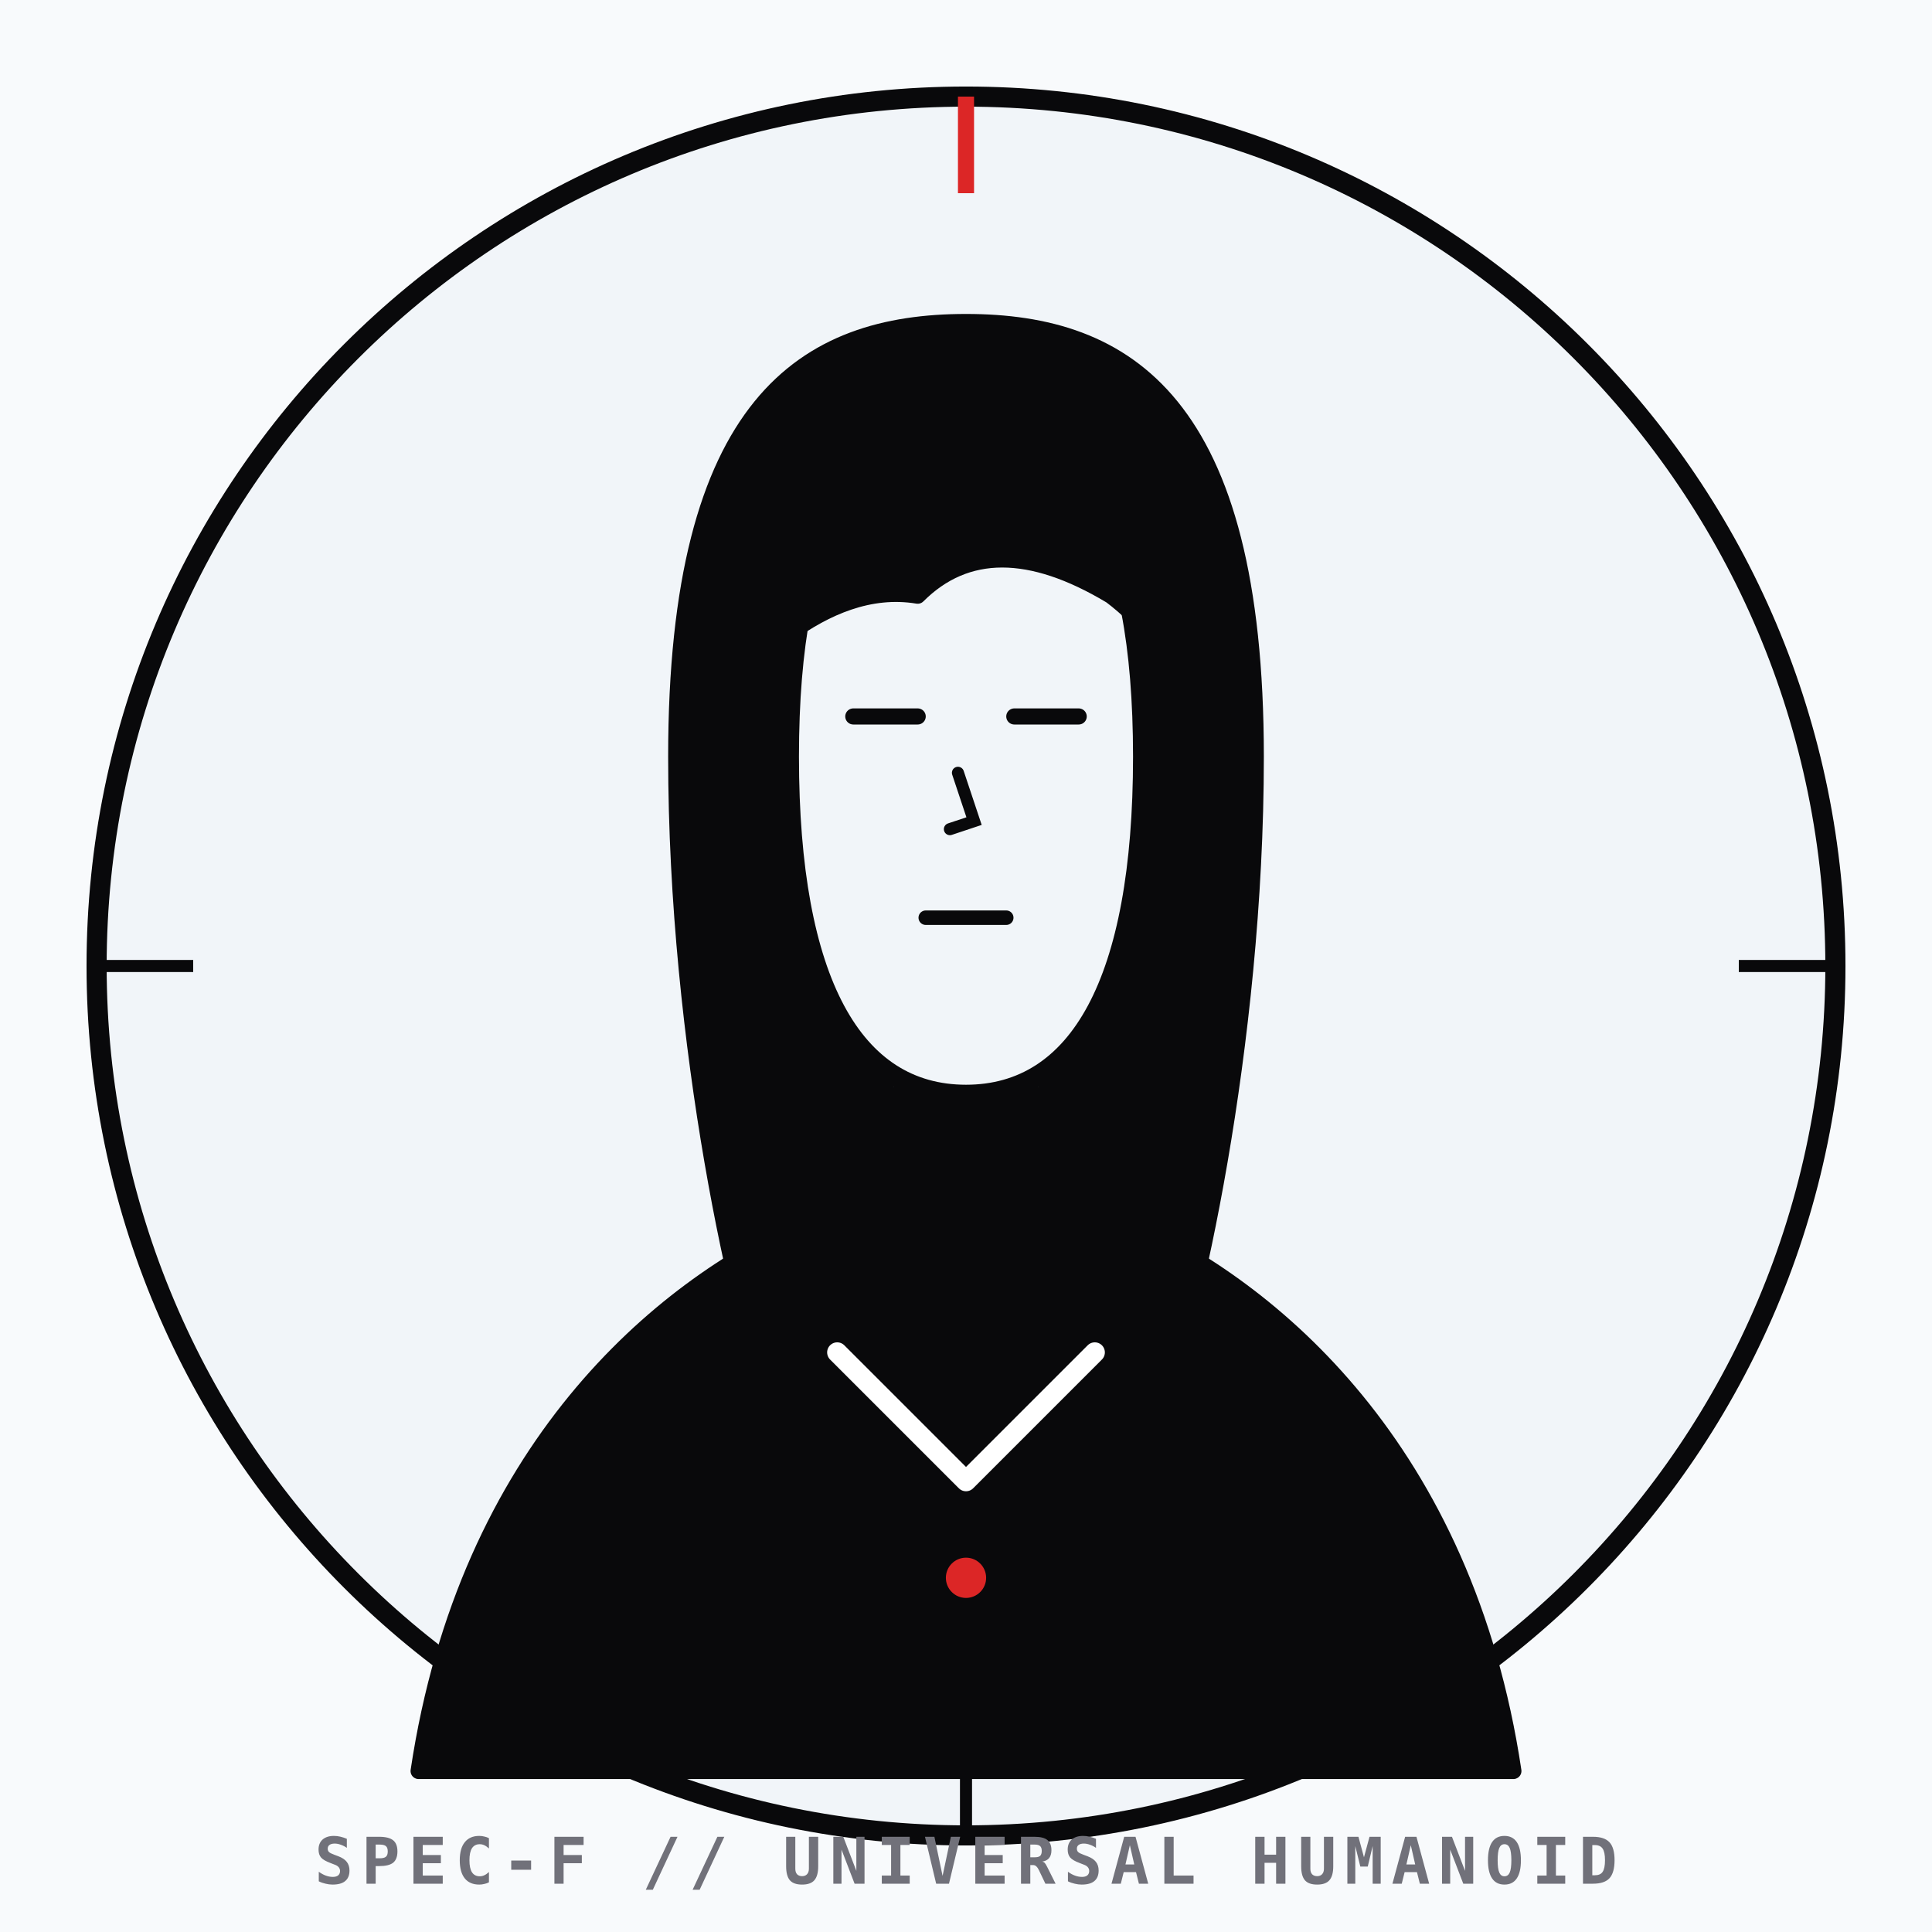
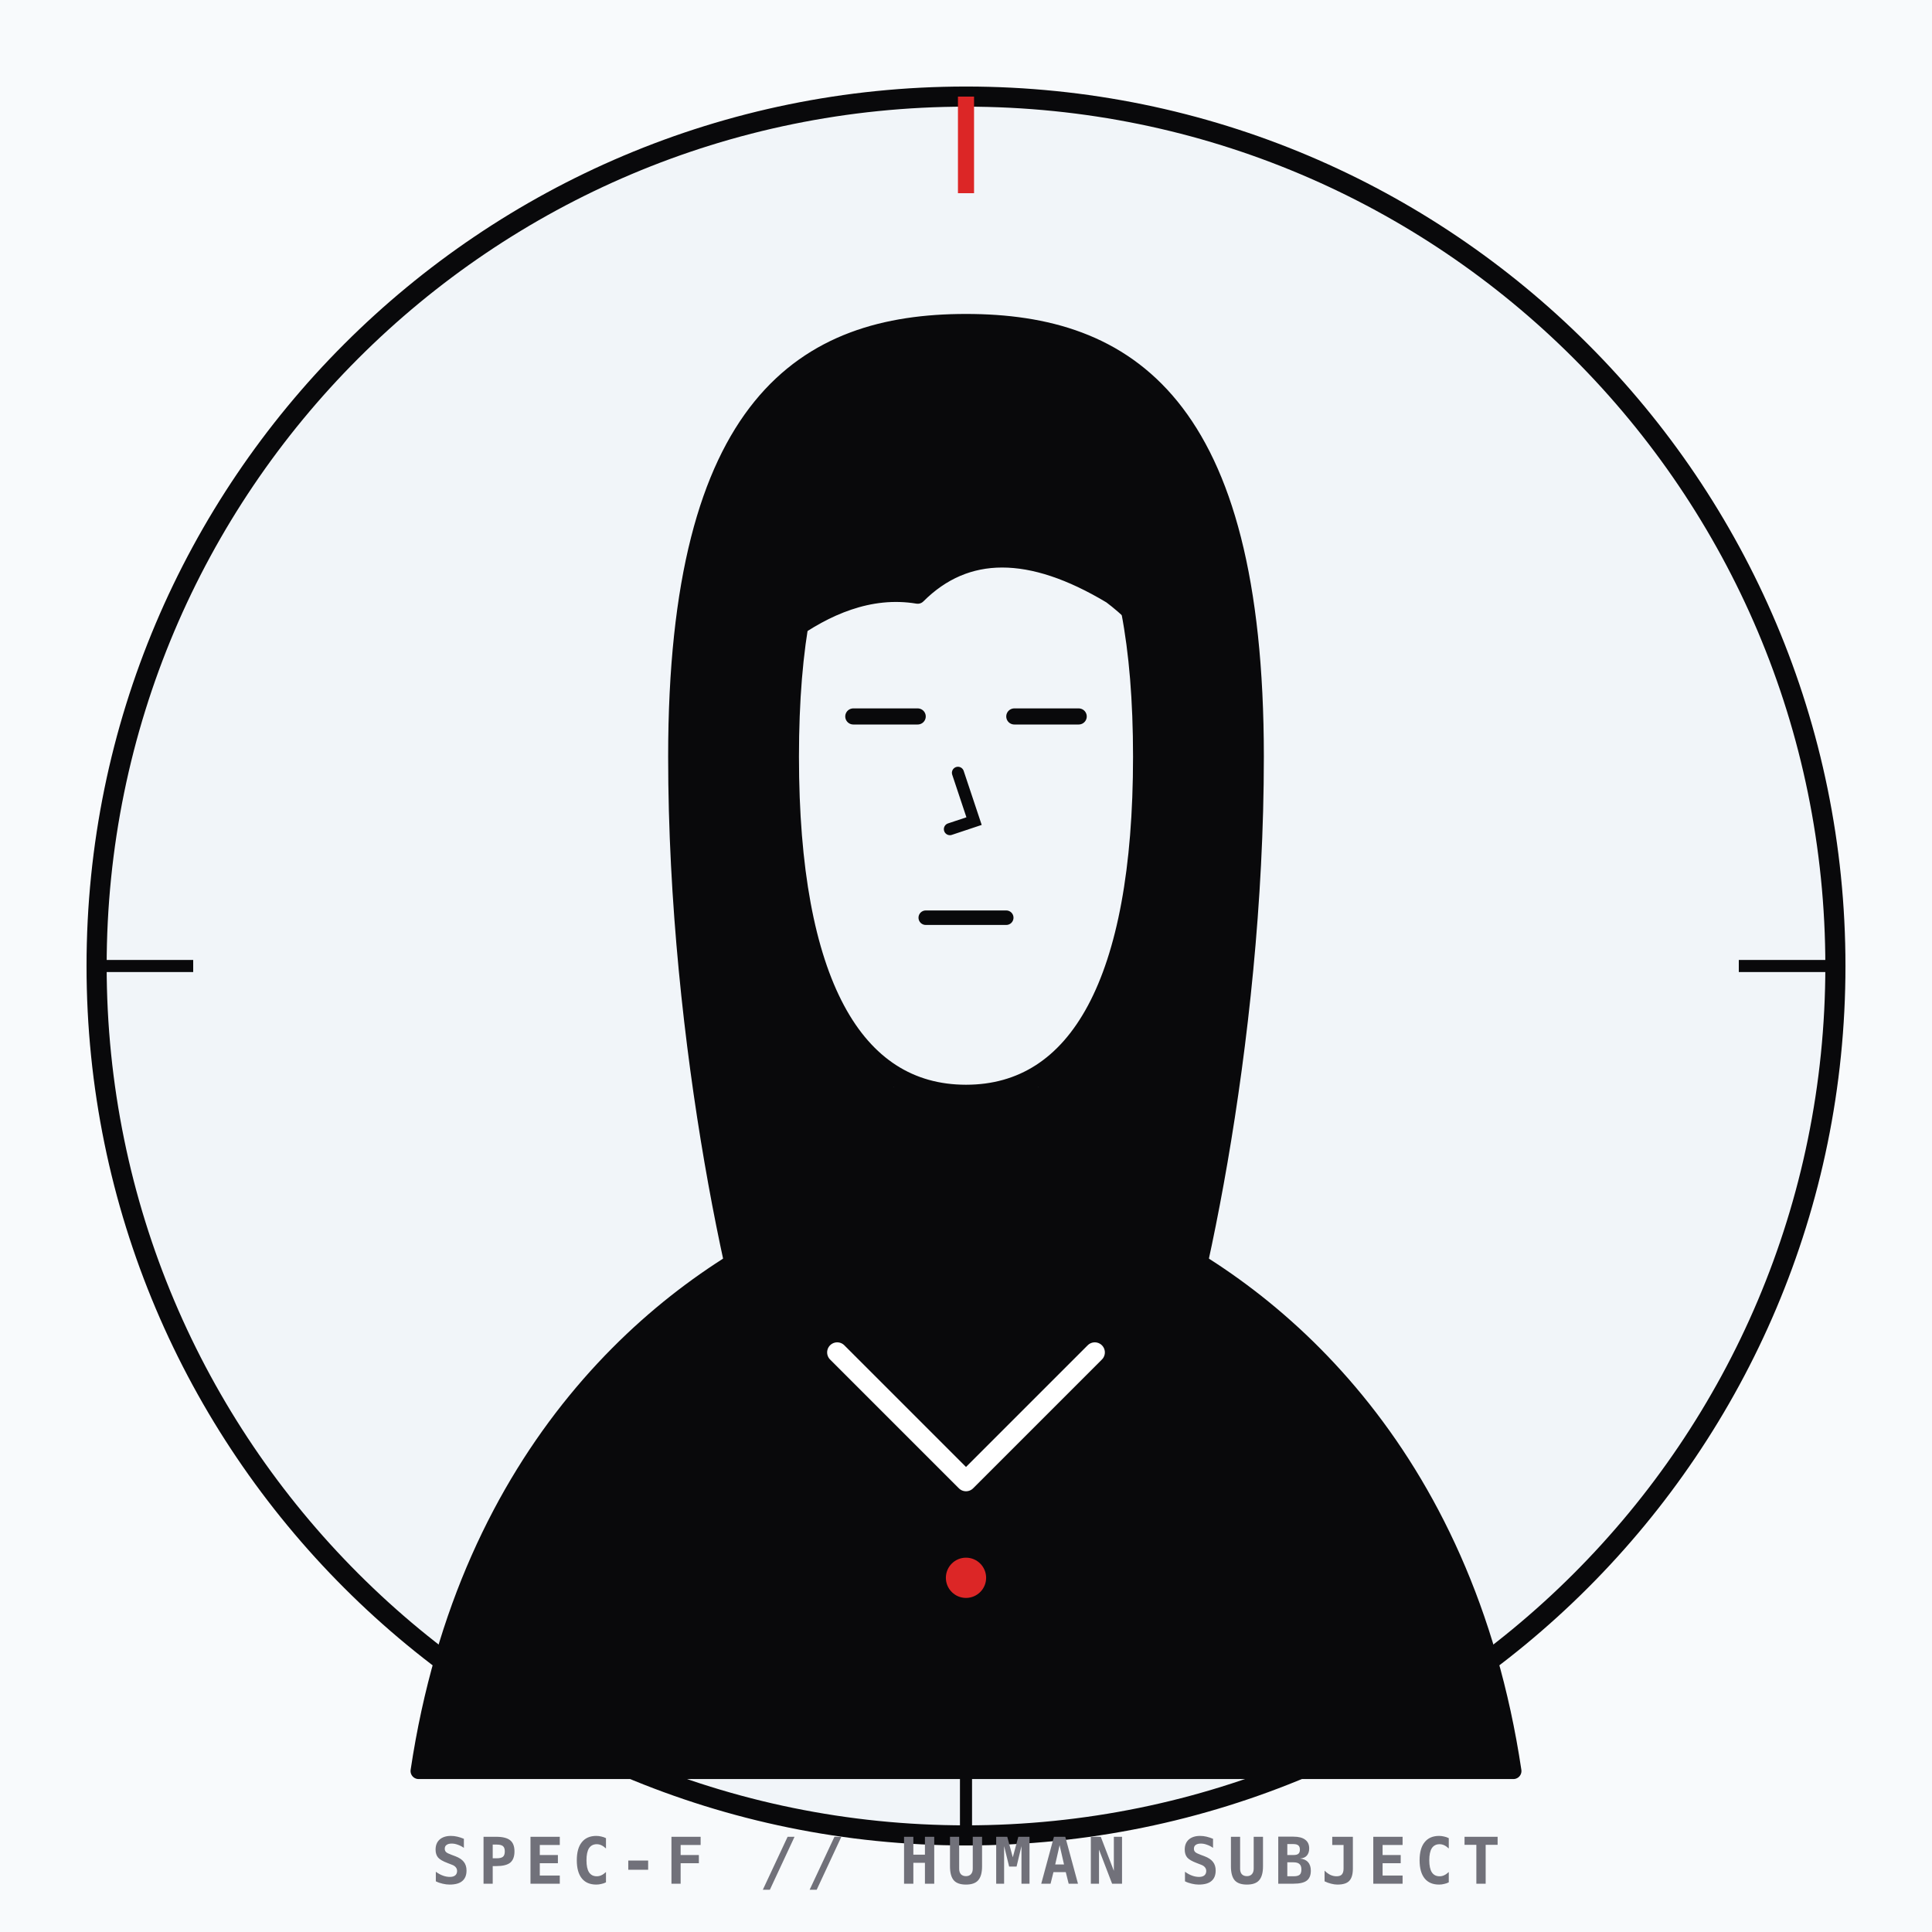
<svg xmlns="http://www.w3.org/2000/svg" viewBox="0 0 240 240" width="100%" height="100%">
  <rect width="240" height="240" fill="#f8fafc" />
  <circle cx="120" cy="120" r="108" fill="#f1f5f9" stroke="#09090b" stroke-width="2.5" />
  <line x1="120" y1="12" x2="120" y2="24" stroke="#dc2626" stroke-width="2" />
  <line x1="120" y1="216" x2="120" y2="228" stroke="#09090b" stroke-width="1.5" />
  <line x1="12" y1="120" x2="24" y2="120" stroke="#09090b" stroke-width="1.5" />
  <line x1="216" y1="120" x2="228" y2="120" stroke="#09090b" stroke-width="1.5" />
  <g id="female-universal-silhouette">
    <path d="M84 94 C 84 130, 92 165, 96 175 L 144 175 C 148 165, 156 130, 156 94 C 156 50, 140 40, 120 40 C 100 40, 84 50, 84 94 Z" fill="#09090b" stroke="#09090b" stroke-width="2" stroke-linejoin="round" />
    <path d="M52 220 C 58 180, 82 160, 100 152 L 105 138 C 101 134, 100 128, 100 120 L 104 120 C 104 125, 106 129, 109 131 L 112 144 L 128 144 L 131 131 C 134 129, 136 125, 136 120 L 140 120 C 140 128, 139 134, 135 138 L 140 152 C 158 160, 182 180, 188 220 Z" fill="#09090b" stroke="#09090b" stroke-width="2" stroke-linejoin="round" />
    <path d="M104 168 L 120 184 L 136 168" fill="none" stroke="#ffffff" stroke-width="2.5" stroke-linecap="round" stroke-linejoin="round" />
    <circle cx="120" cy="196" r="2.5" fill="#dc2626" />
    <path d="M110 114 L 110 136 L 130 136 L 130 114 Z" fill="#e2e8f0" stroke="#09090b" stroke-width="2" />
    <path d="M98 94 C 98 122, 106 136, 120 136 C 134 136, 142 122, 142 94 C 142 66, 134 54, 120 54 C 106 54, 98 66, 98 94 Z" fill="#f1f5f9" stroke="#09090b" stroke-width="2.5" stroke-linejoin="round" />
    <path d="M96 94 C 94 90, 94 102, 97 106" fill="none" stroke="#09090b" stroke-width="2" stroke-linecap="round" />
    <path d="M144 94 C 146 90, 146 102, 143 106" fill="none" stroke="#09090b" stroke-width="2" stroke-linecap="round" />
    <path d="M88 88 C 88 56, 102 44, 120 44 C 138 44, 152 56, 152 88 C 152 92, 146 80, 138 74 C 128 68, 120 68, 114 74 C 102 72, 92 84, 88 88 Z" fill="#09090b" stroke="#09090b" stroke-width="2" stroke-linejoin="round" />
    <path d="M92 84 C 94 100, 95 116, 99 126 C 96 116, 95 96, 95 86 Z" fill="#09090b" />
    <path d="M148 84 C 146 100, 145 116, 141 126 C 144 116, 145 96, 145 86 Z" fill="#09090b" />
    <line x1="106" y1="89" x2="114" y2="89" stroke="#09090b" stroke-width="2" stroke-linecap="round" />
    <line x1="126" y1="89" x2="134" y2="89" stroke="#09090b" stroke-width="2" stroke-linecap="round" />
    <path d="M119 96 L 121 102 L 118 103" fill="none" stroke="#09090b" stroke-width="1.5" stroke-linecap="round" />
    <line x1="115" y1="114" x2="125" y2="114" stroke="#09090b" stroke-width="1.8" stroke-linecap="round" />
  </g>
  <text x="120" y="234" text-anchor="middle" font-family="monospace" font-size="8" font-weight="bold" fill="#71717a" letter-spacing="1">
-     SPEC-F // UNIVERSAL HUMANOID
+     SPEC-F // HUMAN SUBJECT
  </text>
</svg>
